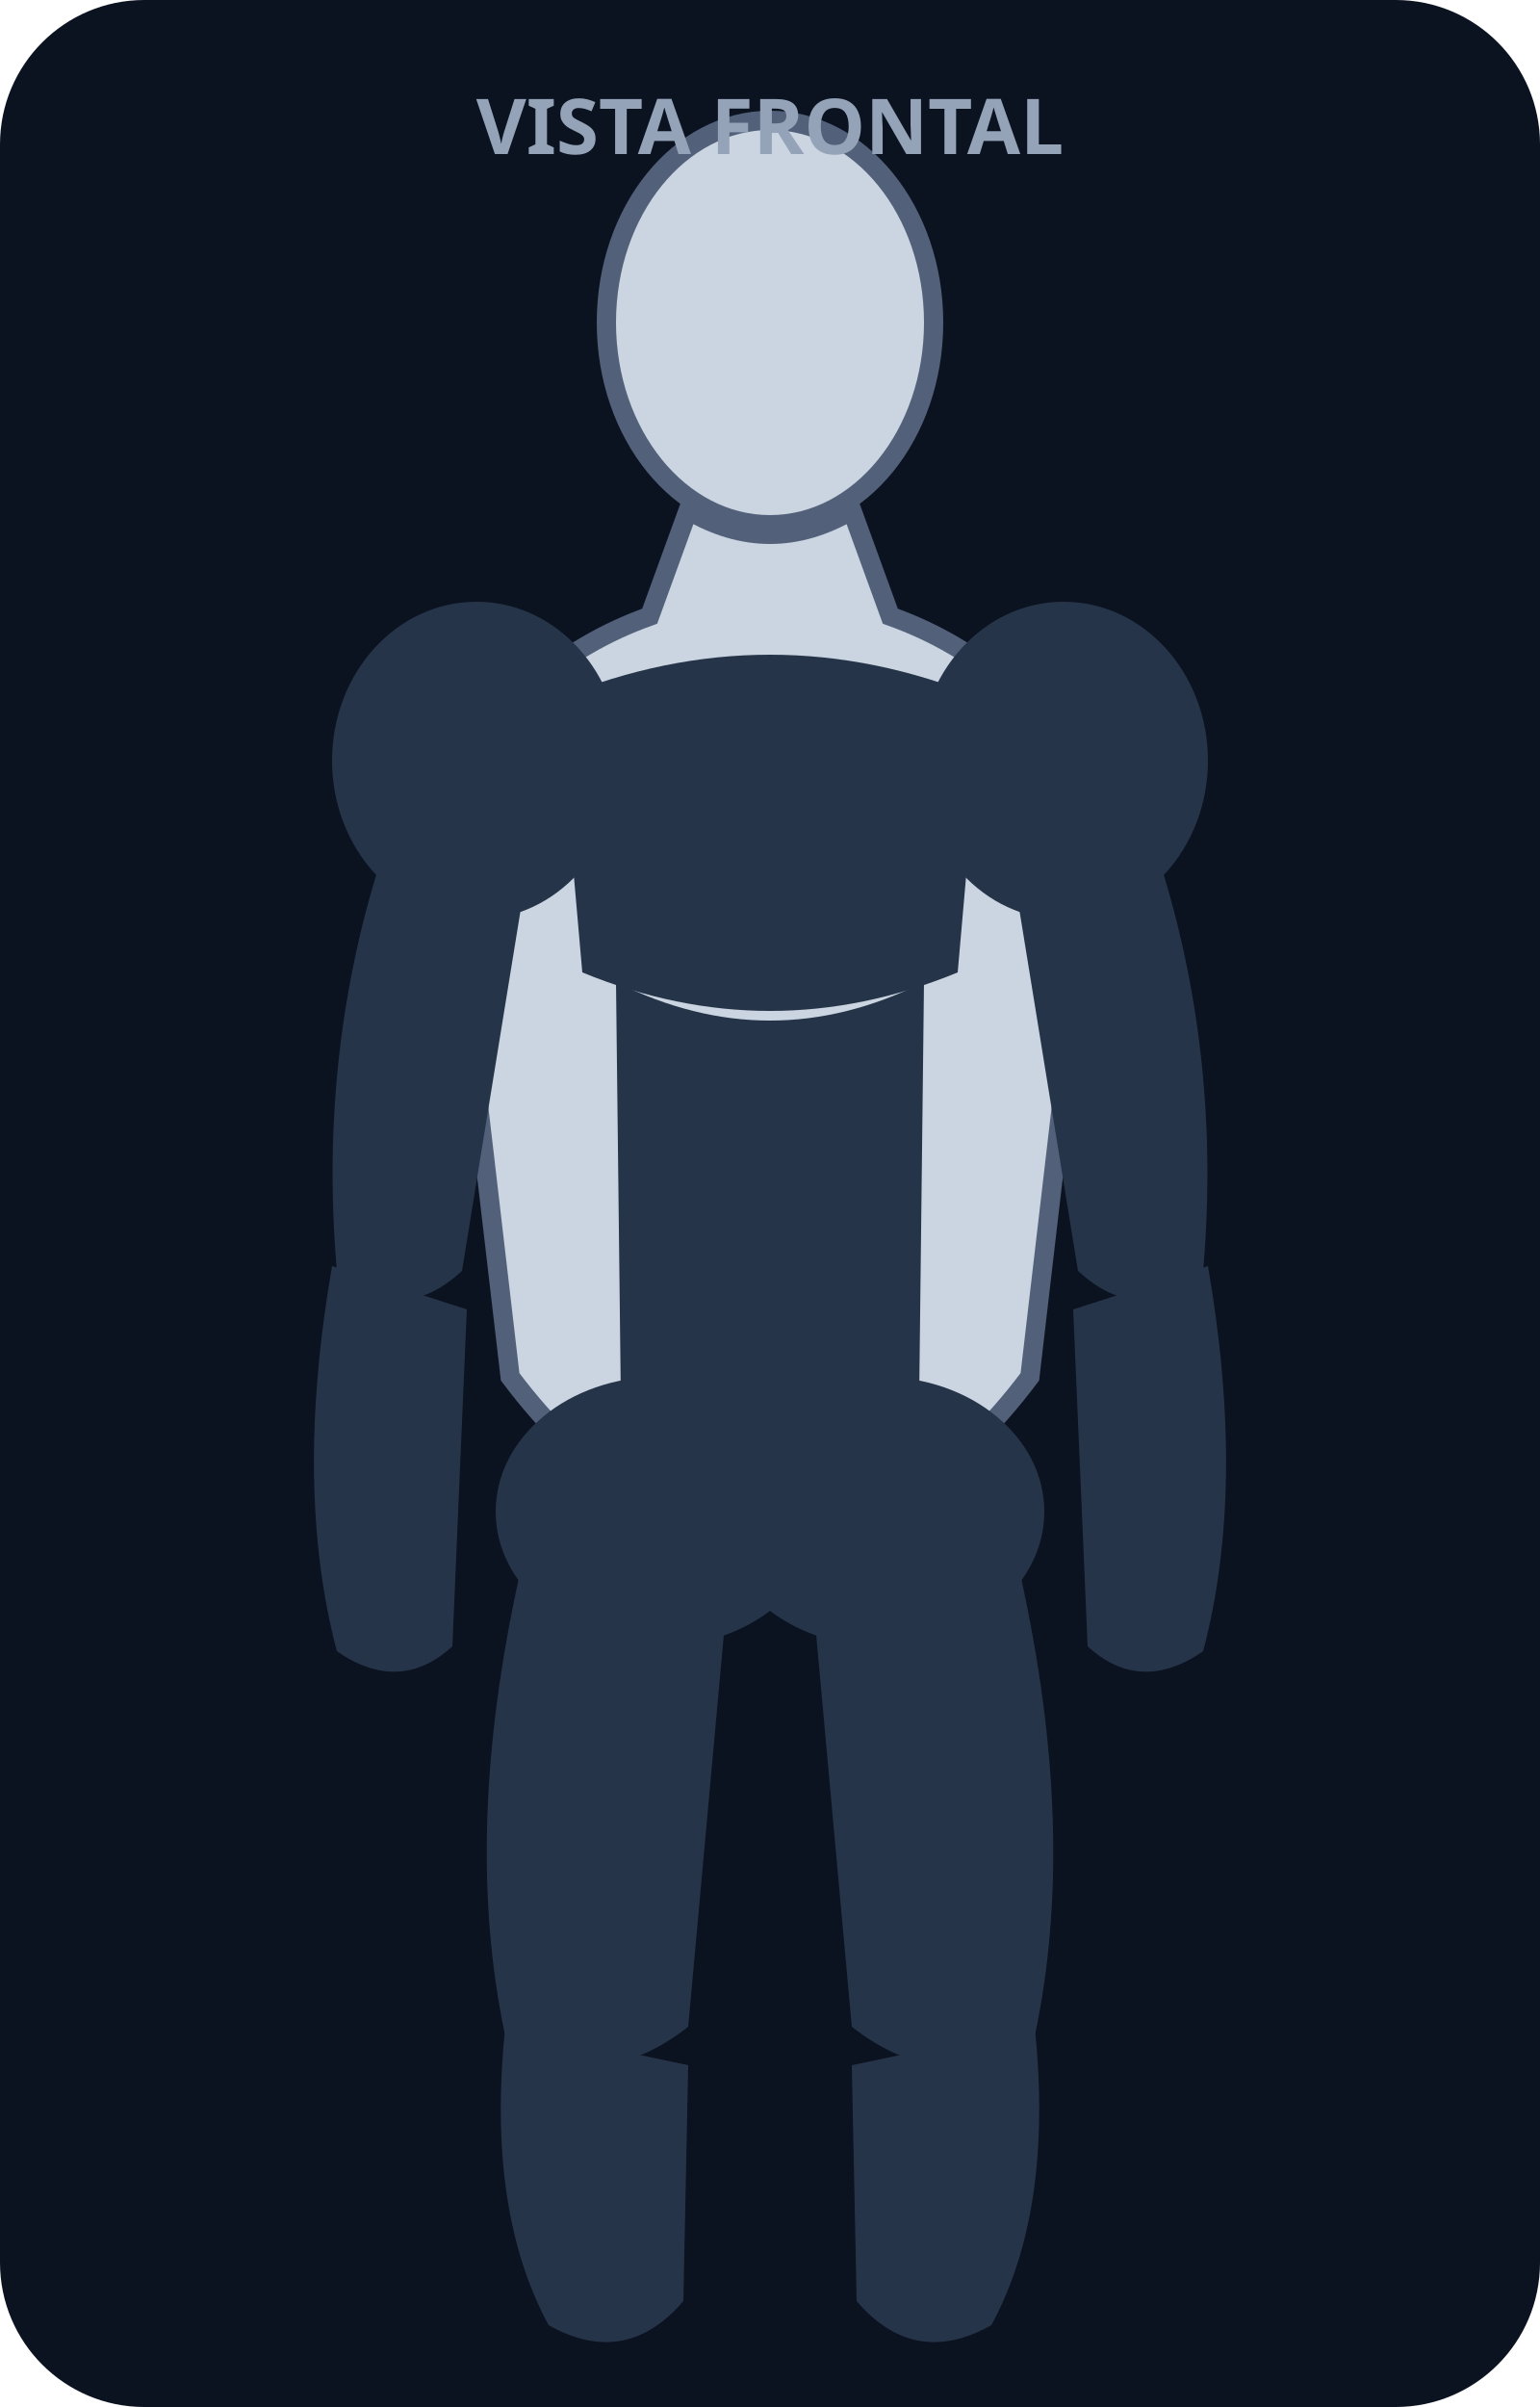
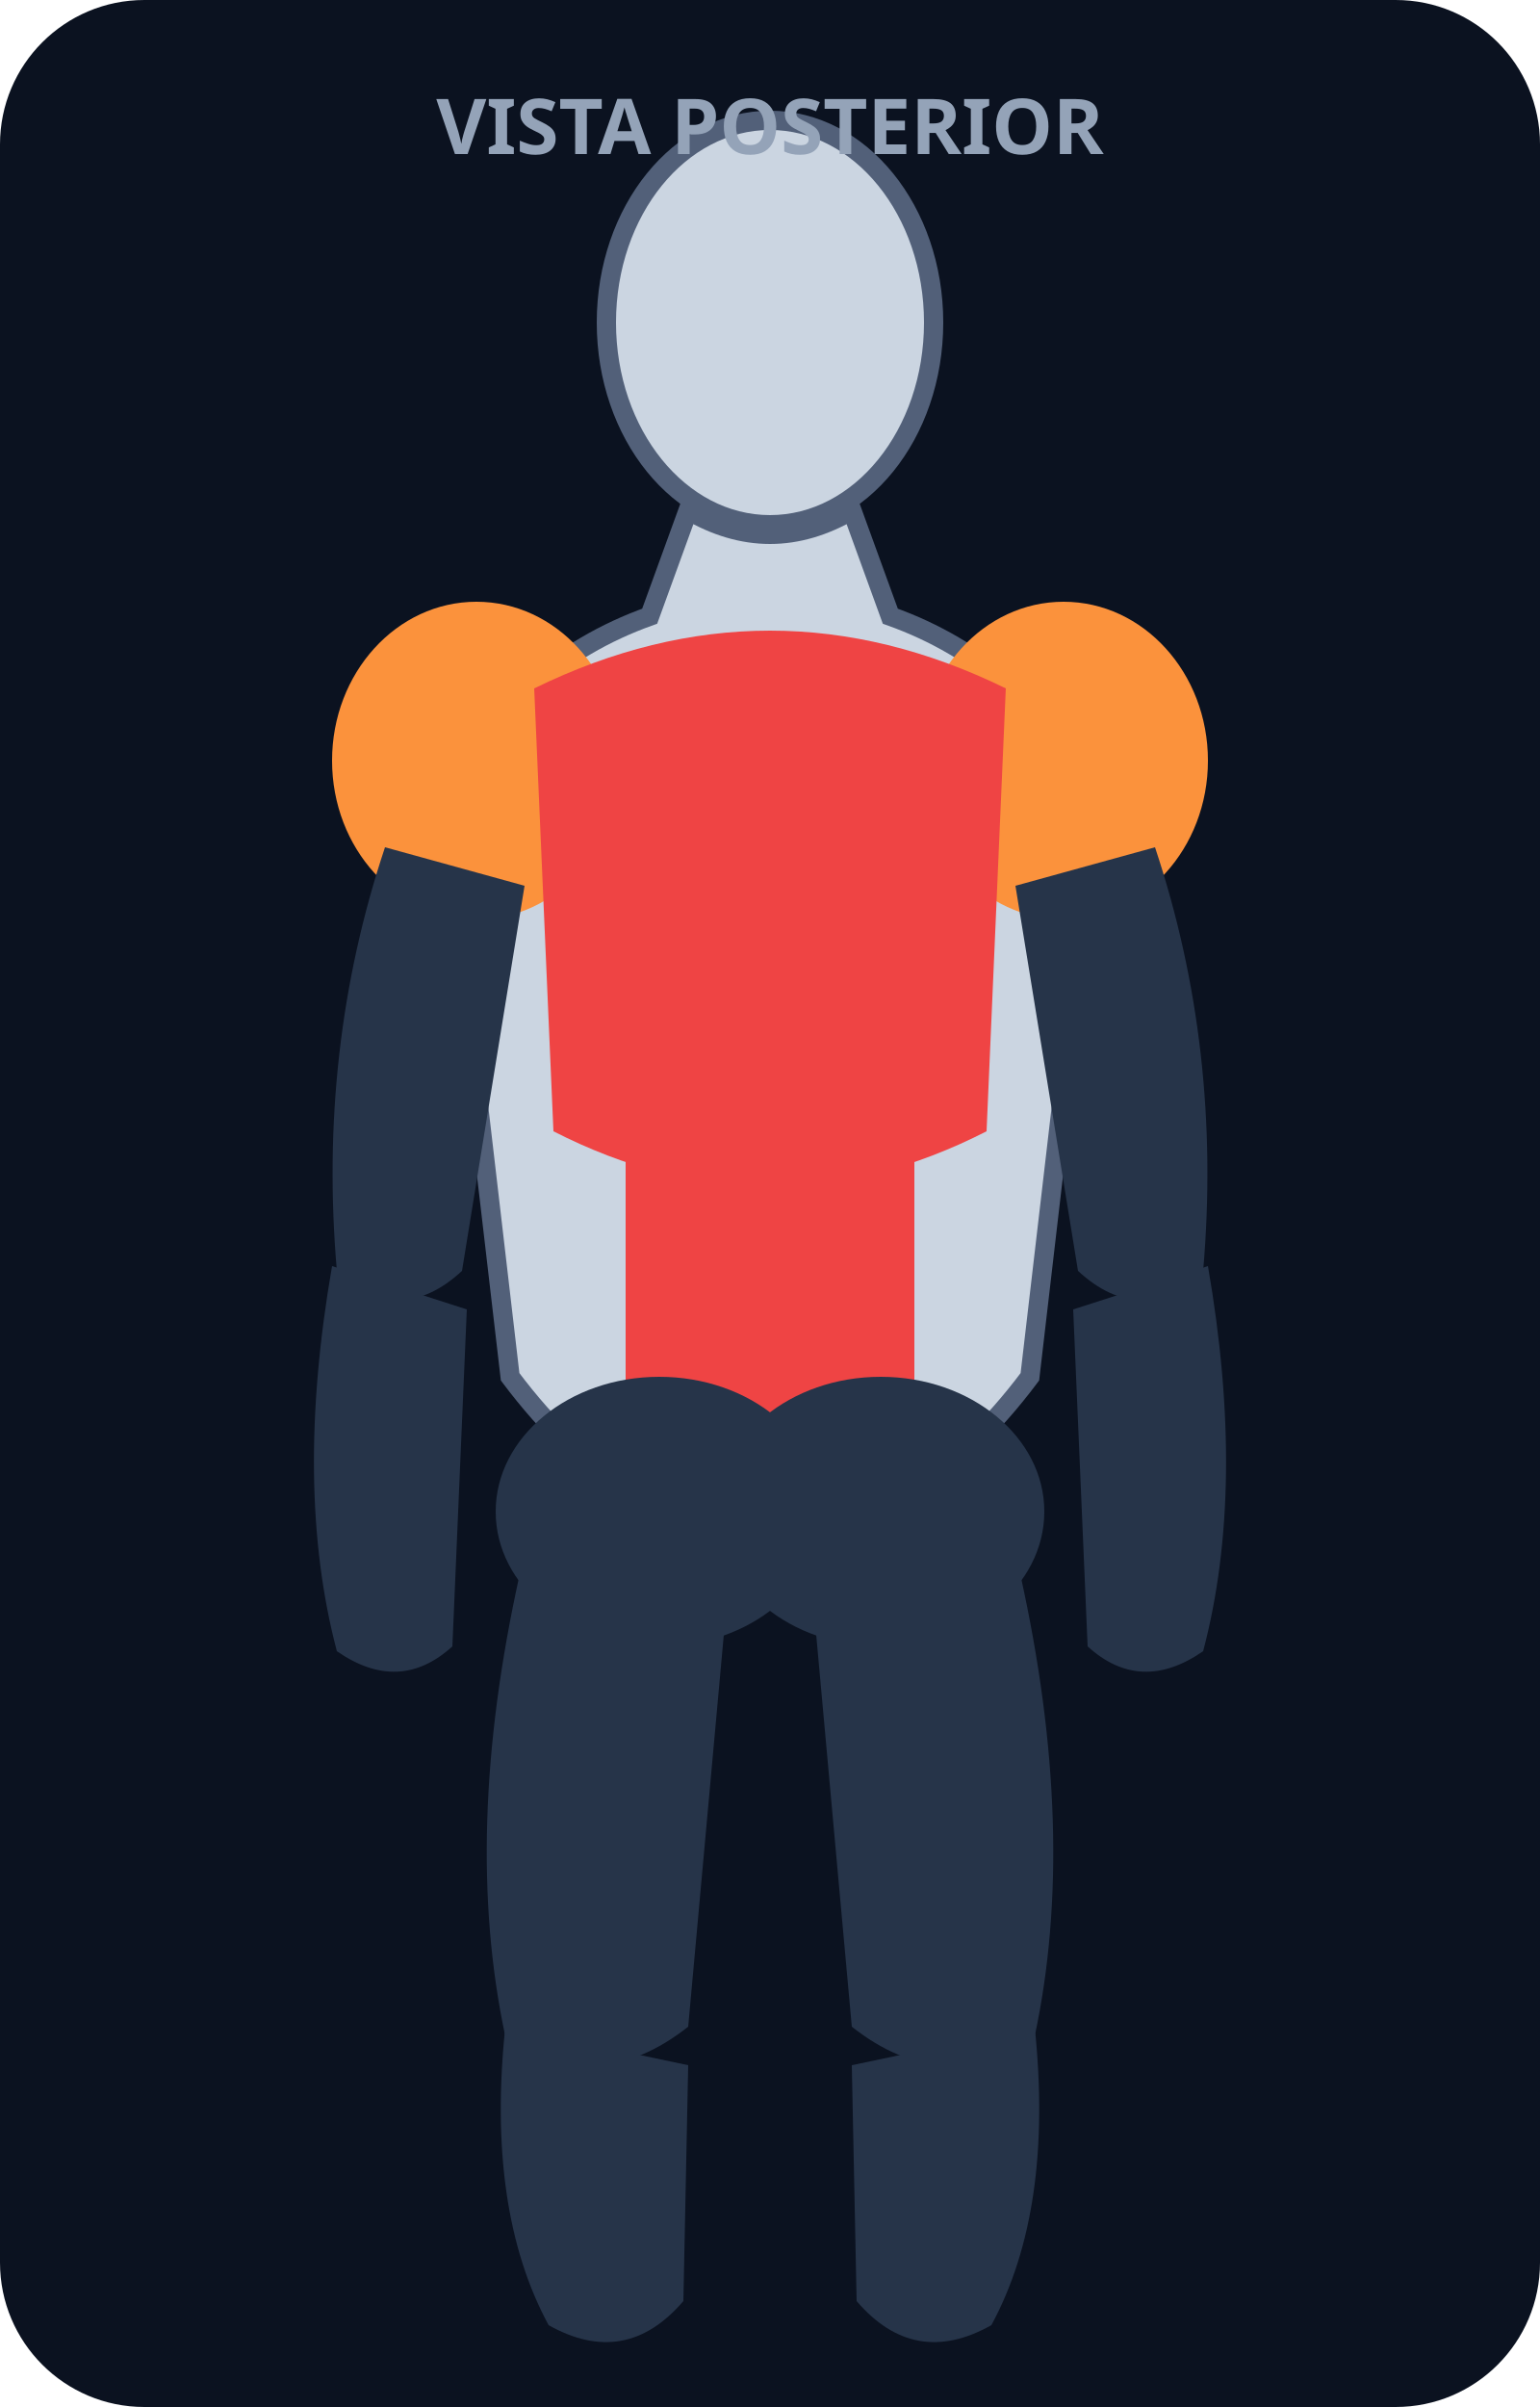
<svg xmlns="http://www.w3.org/2000/svg" viewBox="0 0 320 500">
  <rect width="320" height="500" rx="30" fill="#0b1220" />
  <ellipse cx="160" cy="67" rx="34" ry="42" fill="#cbd5e1" stroke="#526079" stroke-width="4" />
  <path d="M143 106 Q160 116 177 106 L185 128 Q213 138 228 166 L214 286 Q190 318 160 318 Q130 318 106 286 L92 166 Q107 138 135 128Z" fill="#cbd5e1" stroke="#526079" stroke-width="4" />
-   <ellipse cx="99" cy="158" rx="30" ry="33" fill="#263449" />
-   <ellipse cx="221" cy="158" rx="30" ry="33" fill="#263449" />
+   <ellipse cx="99" cy="158" rx="30" ry="33" fill="#fb923c" />
+   <ellipse cx="221" cy="158" rx="30" ry="33" fill="#fb923c" />
  <path d="M80 176 Q66 218 70 264 Q83 276 96 264 L109 184Z" fill="#263449" />
  <path d="M240 176 Q254 218 250 264 Q237 276 224 264 L211 184Z" fill="#263449" />
  <path d="M69 263 Q61 309 70 343 Q83 352 94 342 L97 272Z" fill="#263449" />
  <path d="M251 263 Q259 309 250 343 Q237 352 226 342 L223 272Z" fill="#263449" />
-   <path d="M116 145 Q160 127 204 145 L199 202 Q160 218 121 202Z" fill="#263449" />
-   <path d="M128 204 Q160 220 192 204 L191 290 Q160 304 129 290Z" fill="#263449" />
+   <path d="M111 143 Q160 119 209 143 L205 235 Q160 258 115 235Z" fill="#ef4444" />
+   <path d="M130 235 Q160 252 190 235 L190 291 Q160 305 130 291Z" fill="#ef4444" />
  <ellipse cx="137" cy="314" rx="34" ry="28" fill="#263449" />
  <ellipse cx="183" cy="314" rx="34" ry="28" fill="#263449" />
  <path d="M108 327 Q96 381 105 423 Q124 436 143 421 L151 333Z" fill="#263449" />
  <path d="M212 327 Q224 381 215 423 Q196 436 177 421 L169 333Z" fill="#263449" />
  <path d="M105 421 Q101 459 114 483 Q130 492 142 478 L143 429Z" fill="#263449" />
  <path d="M215 421 Q219 459 206 483 Q190 492 178 478 L177 429Z" fill="#263449" />
-   <text x="160" y="32" text-anchor="middle" fill="#94a3b8" font-family="system-ui" font-size="16" font-weight="700">VISTA FRONTAL</text>
+   <text x="160" y="32" text-anchor="middle" fill="#94a3b8" font-family="system-ui" font-size="16" font-weight="700">VISTA POSTERIOR</text>
</svg>
